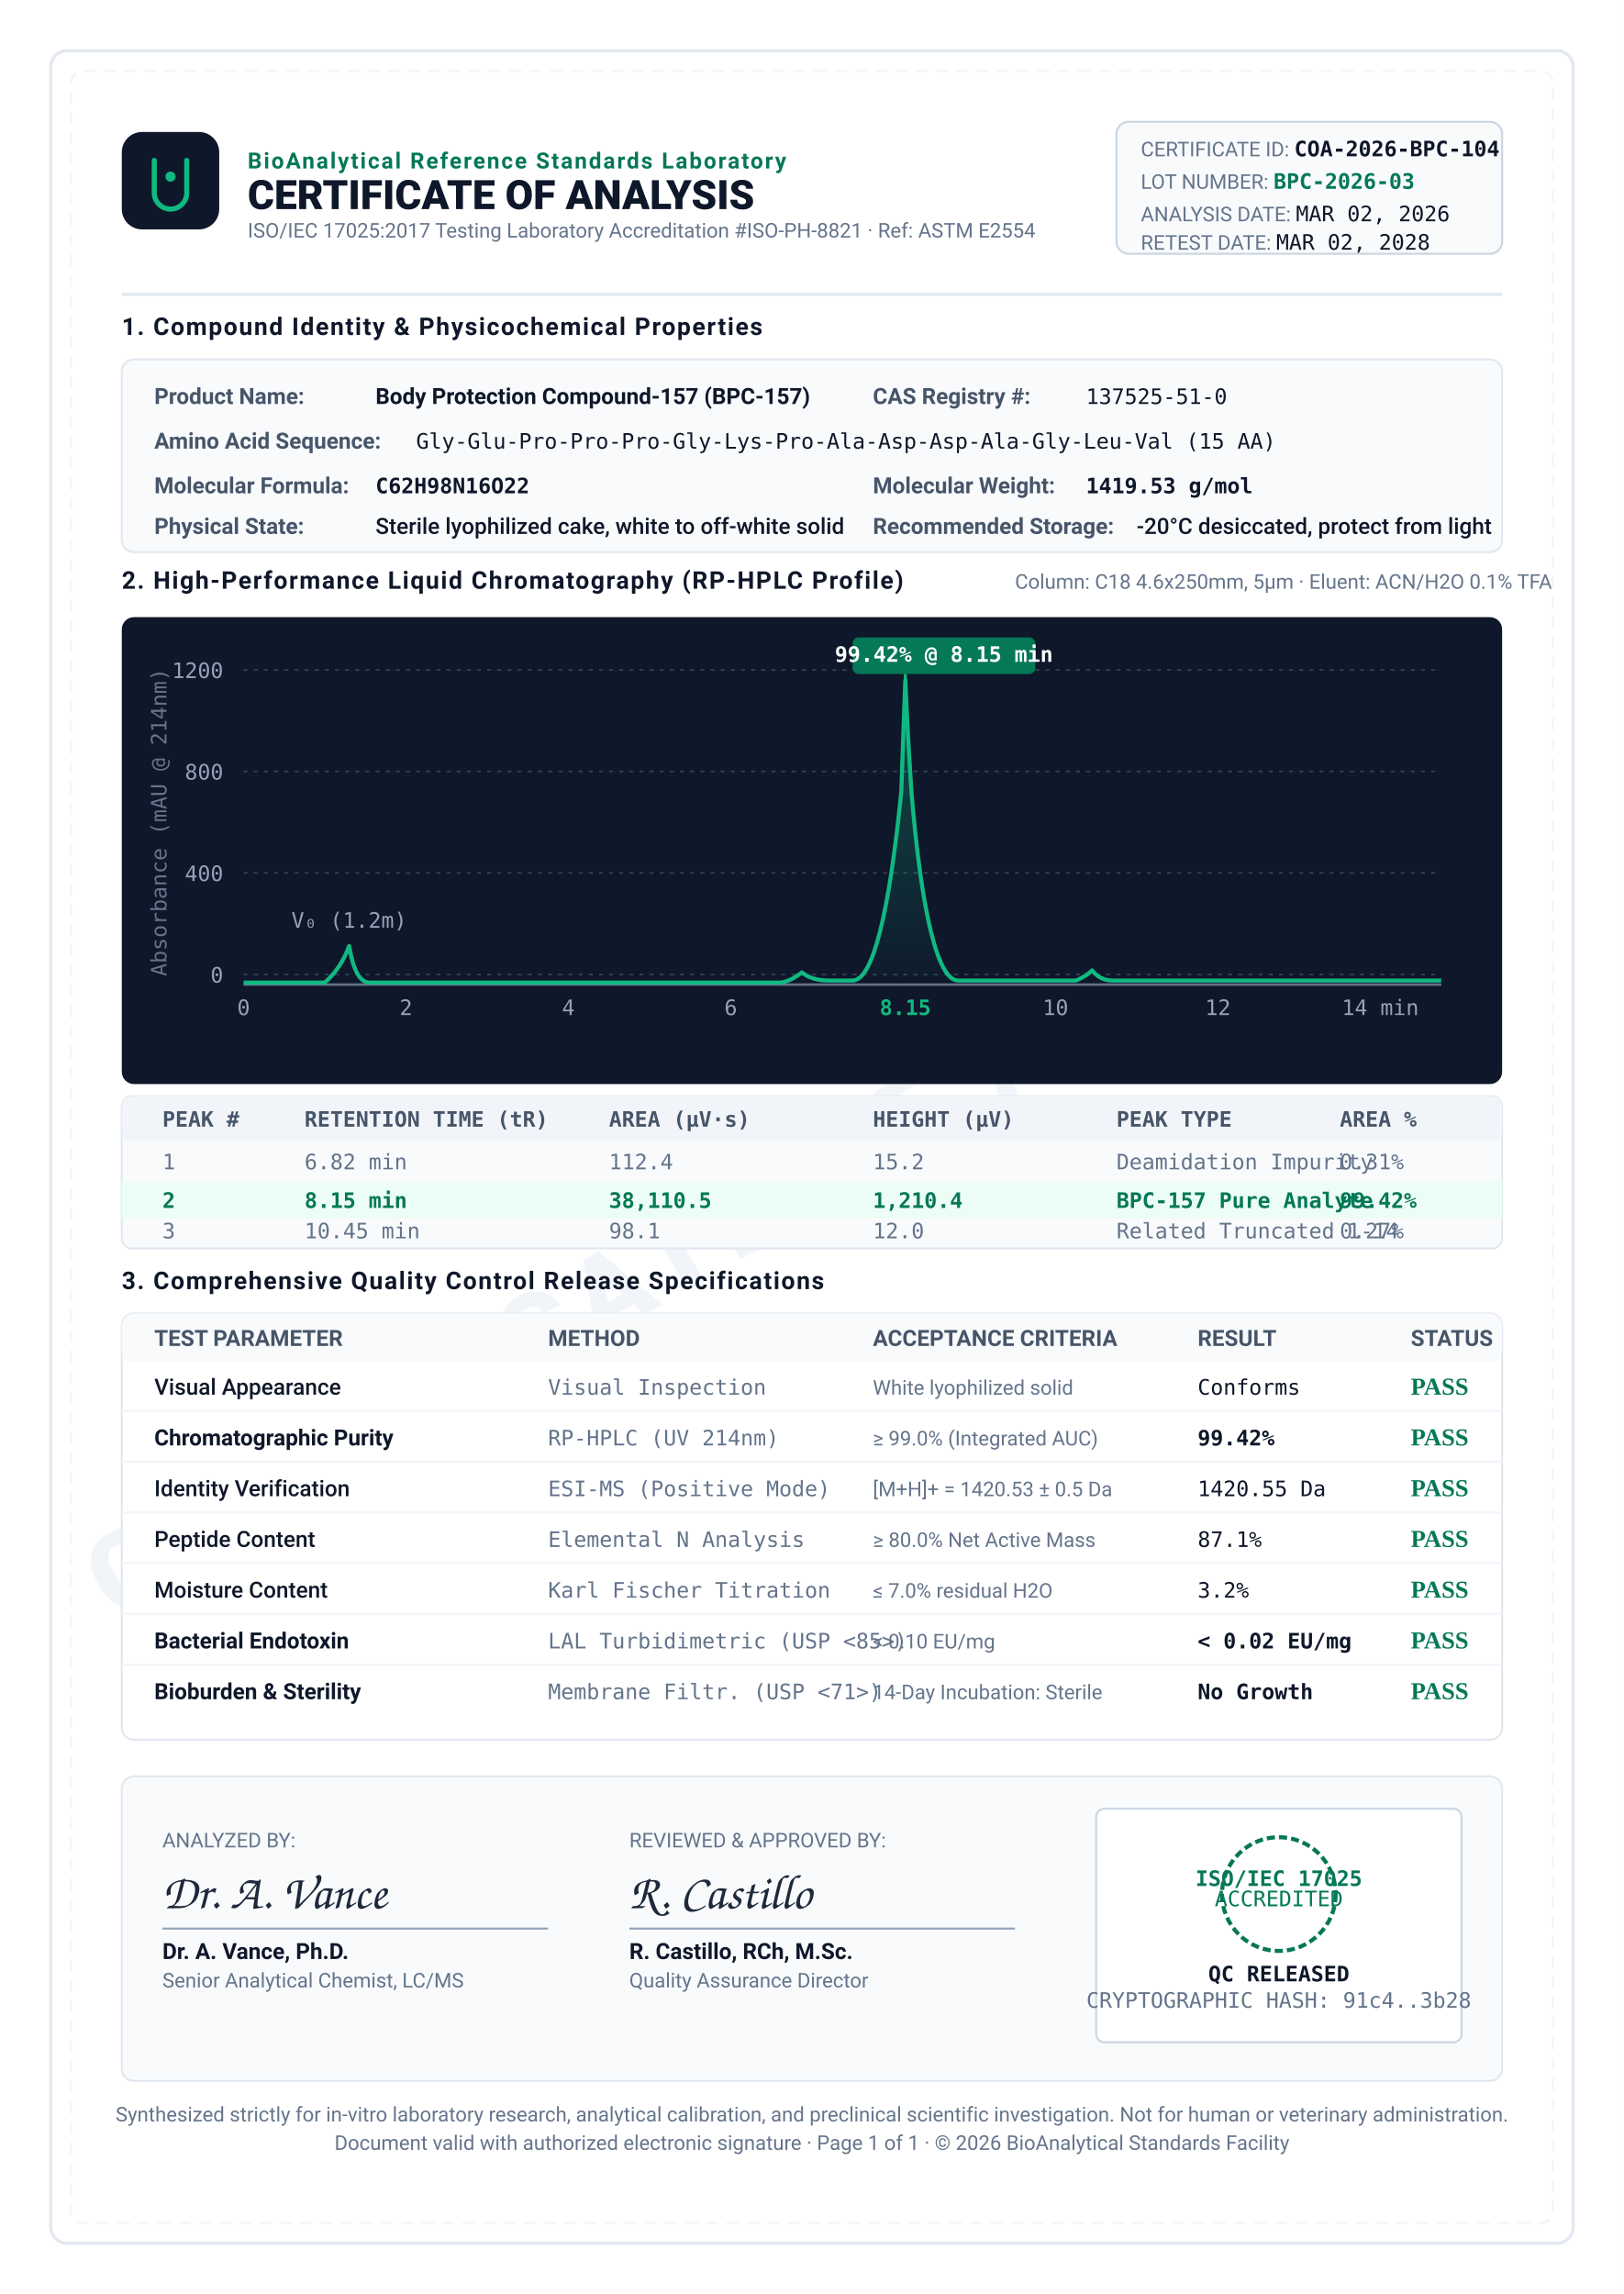
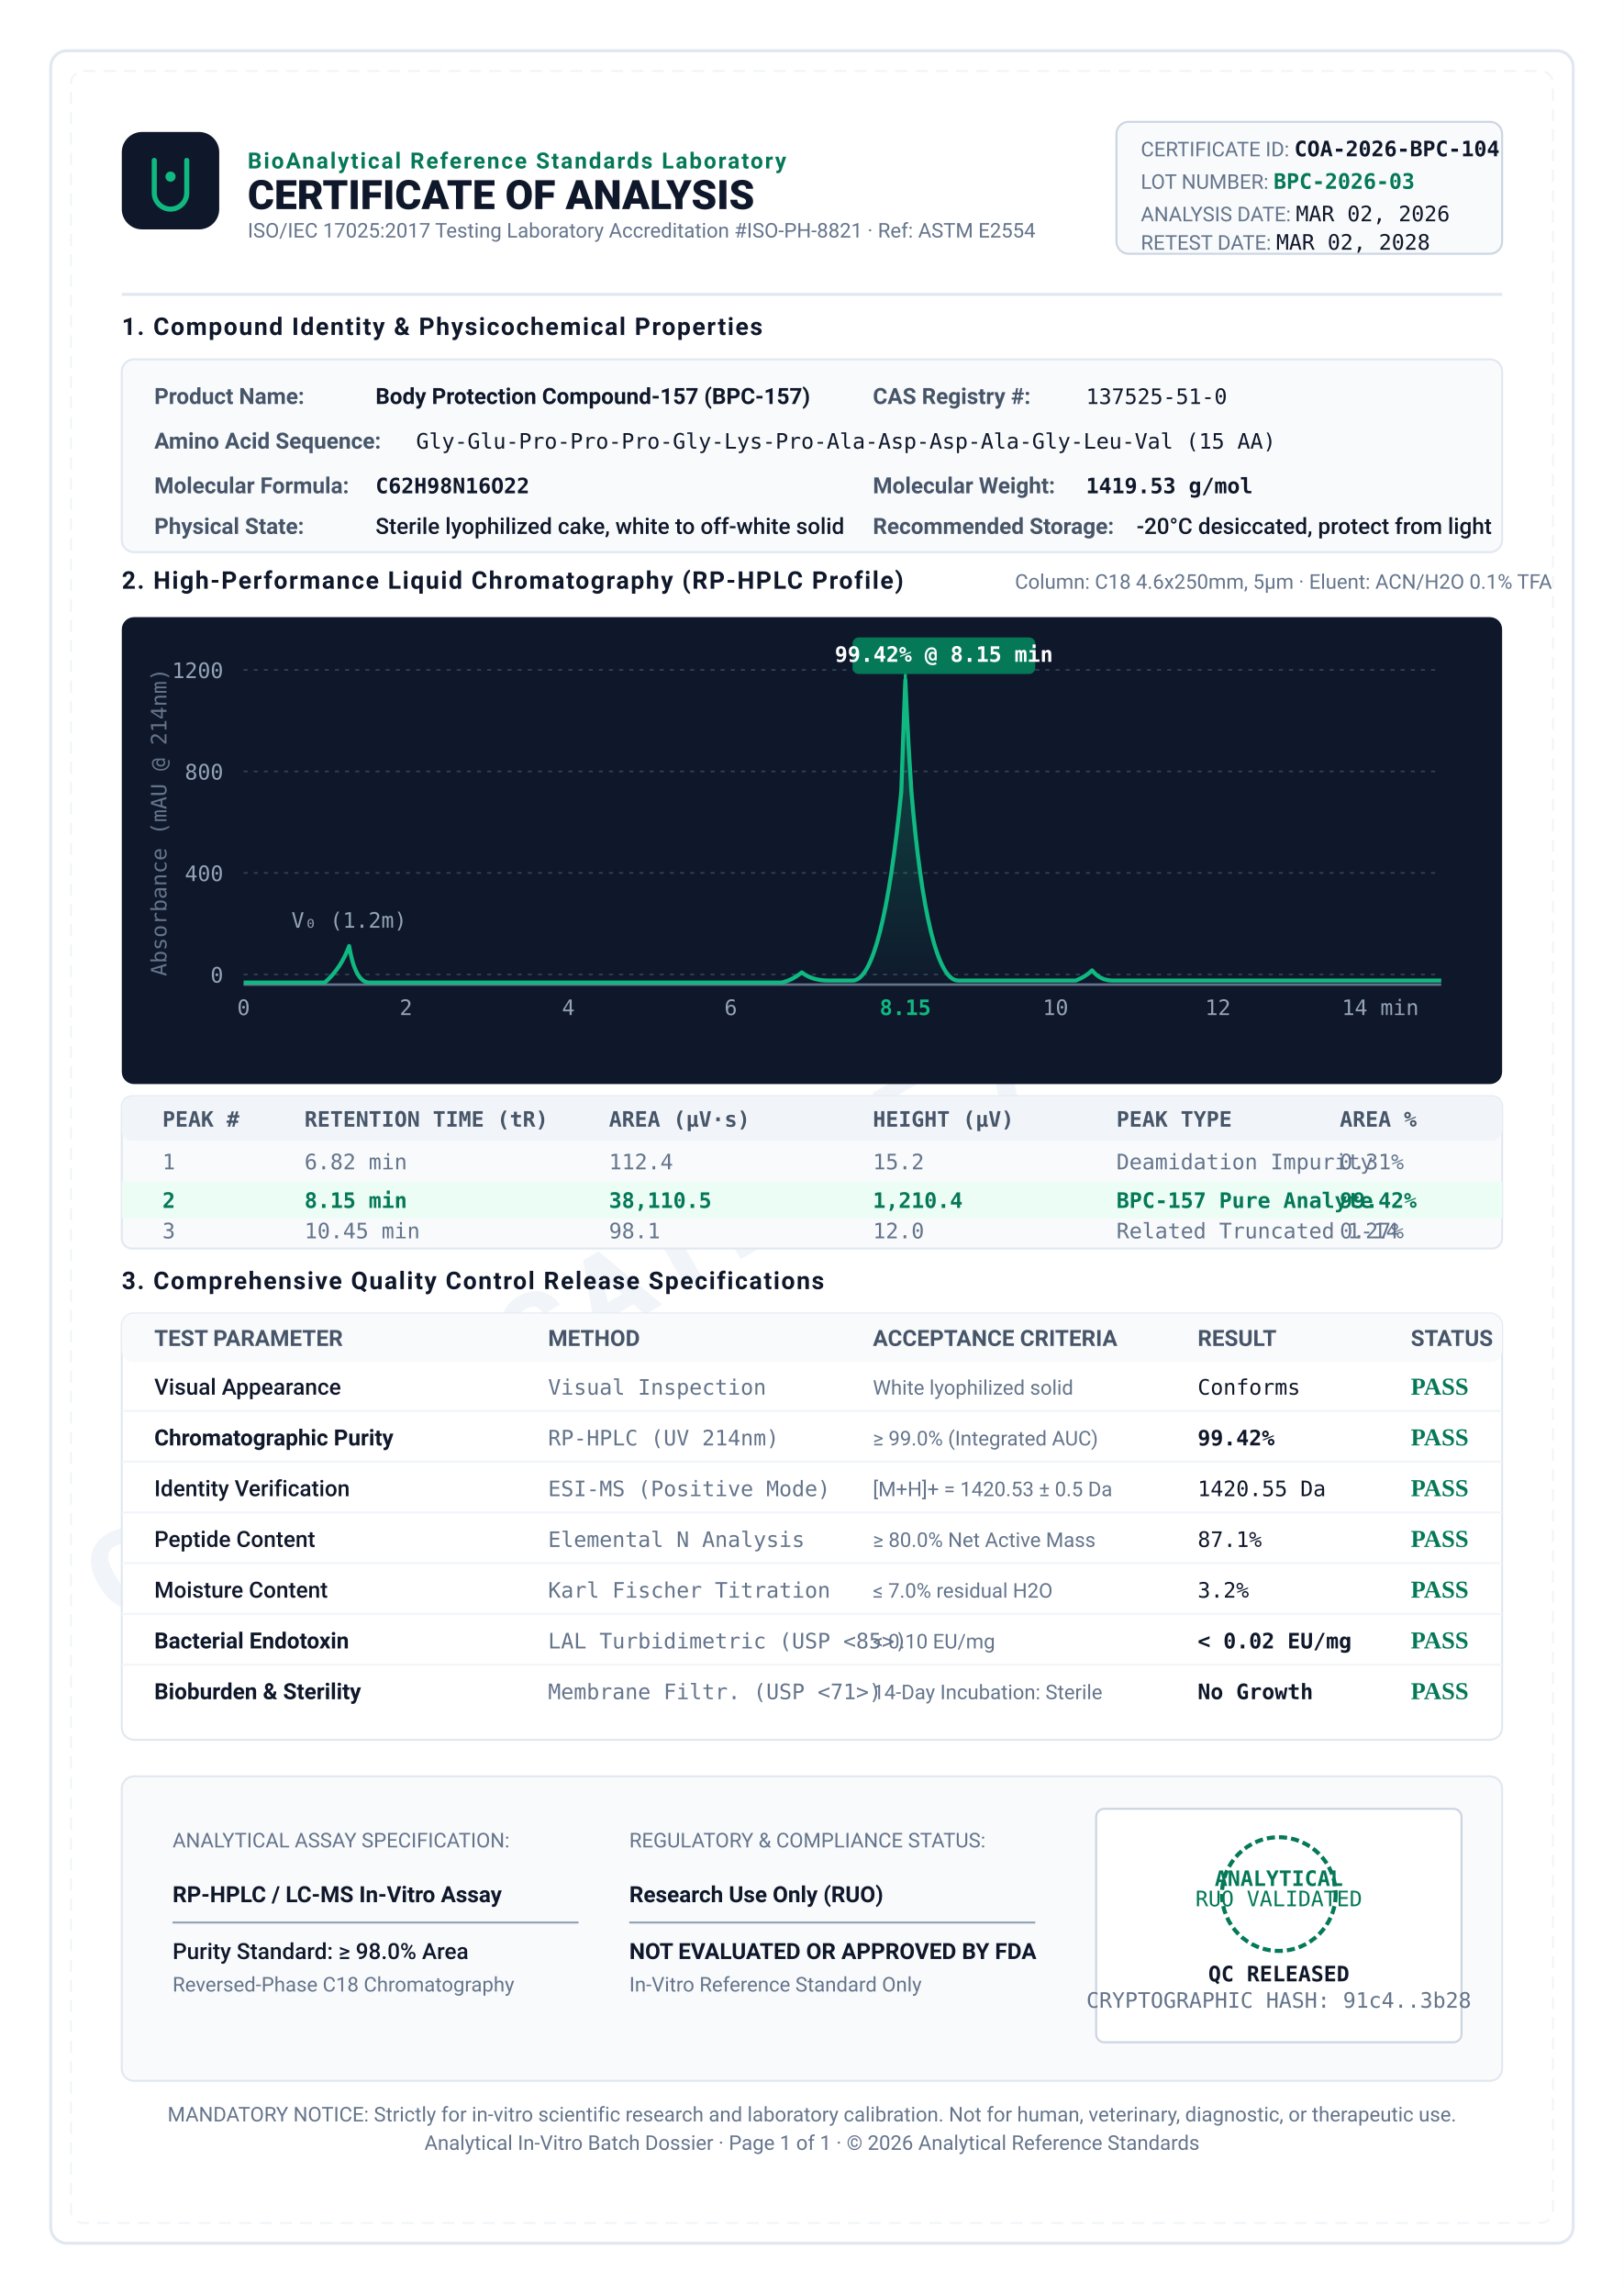
<svg xmlns="http://www.w3.org/2000/svg" viewBox="0 0 800 1130" width="100%" height="100%">
  <defs>
    <style>
      .title { font-family: -apple-system, BlinkMacSystemFont, "Segoe UI", Roboto, Helvetica, Arial, sans-serif; font-size: 20px; font-weight: 800; fill: #0f172a; }
      .subtitle { font-family: -apple-system, BlinkMacSystemFont, "Segoe UI", Roboto, Helvetica, Arial, sans-serif; font-size: 11px; font-weight: 600; fill: #047857; letter-spacing: 0.08em; text-transform: uppercase; }
      .header-meta { font-family: -apple-system, BlinkMacSystemFont, "Segoe UI", Roboto, Helvetica, Arial, sans-serif; font-size: 10px; fill: #64748b; }
      .h2 { font-family: -apple-system, BlinkMacSystemFont, "Segoe UI", Roboto, Helvetica, Arial, sans-serif; font-size: 12px; font-weight: 700; fill: #0f172a; text-transform: uppercase; letter-spacing: 0.06em; }
      .label { font-family: -apple-system, BlinkMacSystemFont, "Segoe UI", Roboto, Helvetica, Arial, sans-serif; font-size: 11px; font-weight: 600; fill: #475569; }
      .value { font-family: -apple-system, BlinkMacSystemFont, "Segoe UI", Roboto, Helvetica, Arial, sans-serif; font-size: 11px; font-weight: 500; fill: #0f172a; }
      .mono { font-family: ui-monospace, SFMono-Regular, Menlo, Monaco, Consolas, monospace; font-size: 10.5px; }
      .bold { font-weight: 700; }
      .pass { fill: #047857; font-weight: 700; }
      .watermark { font-family: -apple-system, BlinkMacSystemFont, "Segoe UI", Roboto, Helvetica, Arial, sans-serif; font-size: 54px; font-weight: 900; fill: #f1f5f9; letter-spacing: 0.1em; }
    </style>
    <linearGradient id="chromaGradBPC" x1="0" y1="0" x2="0" y2="1">
      <stop offset="0%" stop-color="#10b981" stop-opacity="0.35" />
      <stop offset="100%" stop-color="#10b981" stop-opacity="0.02" />
    </linearGradient>
  </defs>
  <rect width="800" height="1130" fill="#ffffff" />
  <rect x="25" y="25" width="750" height="1080" rx="8" fill="#ffffff" stroke="#e2e8f0" stroke-width="1.5" />
  <rect x="35" y="35" width="730" height="1060" rx="6" fill="none" stroke="#f1f5f9" stroke-width="1" stroke-dasharray="6,4" />
  <text x="400" y="600" text-anchor="middle" class="watermark" transform="rotate(-30, 400, 600)">CERTIFICATE OF ANALYSIS</text>
  <g transform="translate(60, 65)">
    <rect x="0" y="0" width="48" height="48" rx="10" fill="#0f172a" />
    <path d="M16 14v16a8 8 0 0 0 16 0V14" fill="none" stroke="#10b981" stroke-width="2.5" stroke-linecap="round" stroke-linejoin="round" />
    <circle cx="24" cy="22" r="2.5" fill="#10b981" />
    <text x="62" y="18" class="subtitle">BioAnalytical Reference Standards Laboratory</text>
    <text x="62" y="38" class="title">CERTIFICATE OF ANALYSIS</text>
    <text x="62" y="52" class="header-meta">ISO/IEC 17025:2017 Testing Laboratory Accreditation #ISO-PH-8821 · Ref: ASTM E2554</text>
    <rect x="490" y="-5" width="190" height="65" rx="6" fill="#f8fafc" stroke="#cbd5e1" stroke-width="1" />
    <text x="502" y="12" class="header-meta">CERTIFICATE ID: <tspan class="mono bold" fill="#0f172a">COA-2026-BPC-104</tspan>
    </text>
    <text x="502" y="28" class="header-meta">LOT NUMBER: <tspan class="mono bold" fill="#047857">BPC-2026-03</tspan>
    </text>
    <text x="502" y="44" class="header-meta">ANALYSIS DATE: <tspan class="mono" fill="#0f172a">MAR 02, 2026</tspan>
    </text>
    <text x="502" y="58" class="header-meta">RETEST DATE: <tspan class="mono" fill="#0f172a">MAR 02, 2028</tspan>
    </text>
  </g>
  <line x1="60" y1="145" x2="740" y2="145" stroke="#e2e8f0" stroke-width="1.5" />
  <g transform="translate(60, 165)">
    <text x="0" y="0" class="h2">1. Compound Identity &amp; Physicochemical Properties</text>
    <rect x="0" y="12" width="680" height="95" rx="6" fill="#f8fafc" stroke="#e2e8f0" stroke-width="1" />
    <text x="16" y="34" class="label">Product Name:</text>
    <text x="125" y="34" class="value bold">Body Protection Compound-157 (BPC-157)</text>
    <text x="370" y="34" class="label">CAS Registry #:</text>
    <text x="475" y="34" class="mono value">137525-51-0</text>
    <text x="16" y="56" class="label">Amino Acid Sequence:</text>
    <text x="145" y="56" class="mono value" font-size="9.5">Gly-Glu-Pro-Pro-Pro-Gly-Lys-Pro-Ala-Asp-Asp-Ala-Gly-Leu-Val (15 AA)</text>
    <text x="16" y="78" class="label">Molecular Formula:</text>
    <text x="125" y="78" class="mono value bold">C62H98N16O22</text>
    <text x="370" y="78" class="label">Molecular Weight:</text>
    <text x="475" y="78" class="mono value bold">1419.53 g/mol</text>
    <text x="16" y="98" class="label">Physical State:</text>
    <text x="125" y="98" class="value">Sterile lyophilized cake, white to off-white solid</text>
    <text x="370" y="98" class="label">Recommended Storage:</text>
    <text x="500" y="98" class="value">-20°C desiccated, protect from light</text>
  </g>
  <g transform="translate(60, 290)">
    <text x="0" y="0" class="h2">2. High-Performance Liquid Chromatography (RP-HPLC Profile)</text>
    <text x="440" y="0" class="header-meta">Column: C18 4.6x250mm, 5µm · Eluent: ACN/H2O 0.1% TFA</text>
    <rect x="0" y="14" width="680" height="230" rx="6" fill="#0f172a" />
    <line x1="60" y1="40" x2="650" y2="40" stroke="#334155" stroke-dasharray="2,3" stroke-width="0.8" />
    <line x1="60" y1="90" x2="650" y2="90" stroke="#334155" stroke-dasharray="2,3" stroke-width="0.8" />
    <line x1="60" y1="140" x2="650" y2="140" stroke="#334155" stroke-dasharray="2,3" stroke-width="0.8" />
    <line x1="60" y1="190" x2="650" y2="190" stroke="#334155" stroke-dasharray="2,3" stroke-width="0.8" />
    <text x="50" y="44" text-anchor="end" class="mono" fill="#94a3b8" font-size="9">1200</text>
    <text x="50" y="94" text-anchor="end" class="mono" fill="#94a3b8" font-size="9">800</text>
    <text x="50" y="144" text-anchor="end" class="mono" fill="#94a3b8" font-size="9">400</text>
    <text x="50" y="194" text-anchor="end" class="mono" fill="#94a3b8" font-size="9">0</text>
    <text x="22" y="115" text-anchor="middle" class="mono" fill="#64748b" font-size="8.5" transform="rotate(-90, 22, 115)">Absorbance (mAU @ 214nm)</text>
    <line x1="60" y1="195" x2="650" y2="195" stroke="#64748b" stroke-width="1.2" />
    <text x="60" y="210" text-anchor="middle" class="mono" fill="#94a3b8" font-size="9">0</text>
    <text x="140" y="210" text-anchor="middle" class="mono" fill="#94a3b8" font-size="9">2</text>
    <text x="220" y="210" text-anchor="middle" class="mono" fill="#94a3b8" font-size="9">4</text>
    <text x="300" y="210" text-anchor="middle" class="mono" fill="#94a3b8" font-size="9">6</text>
    <text x="386" y="210" text-anchor="middle" class="mono" fill="#10b981" font-size="9.5" font-weight="700">8.15</text>
    <text x="460" y="210" text-anchor="middle" class="mono" fill="#94a3b8" font-size="9">10</text>
    <text x="540" y="210" text-anchor="middle" class="mono" fill="#94a3b8" font-size="9">12</text>
    <text x="620" y="210" text-anchor="middle" class="mono" fill="#94a3b8" font-size="9">14 min</text>
    <path d="M360,193 C370,193 378,160 384,100 C385,70 386,45 386,45 C386,45 387,70 389,100 C394,160 402,193 412,193 Z" fill="url(#chromaGradBPC)" />
    <path d="M60,194 L100,194 Q108,187 112,176 Q115,194 122,194 L325,194 Q330,193 335,189 Q340,193 348,193 L360,193 C370,193 378,160 384,100 C385,70 386,45 386,45 C386,45 387,70 389,100 C394,160 402,193 412,193 L470,193 Q475,191 478,188 Q482,193 488,193 L650,193" fill="none" stroke="#10b981" stroke-width="2" stroke-linejoin="round" />
    <text x="112" y="167" text-anchor="middle" class="mono" fill="#94a3b8" font-size="7.5">V₀ (1.2m)</text>
    <rect x="360" y="24" width="90" height="18" rx="3" fill="#047857" />
    <text x="405" y="36" text-anchor="middle" class="mono" fill="#ffffff" font-size="8.5" font-weight="700">99.42% @ 8.15 min</text>
    <line x1="386" y1="42" x2="386" y2="45" stroke="#10b981" stroke-width="1.5" />
  </g>
  <g transform="translate(60, 540)">
    <rect x="0" y="0" width="680" height="75" rx="5" fill="#f8fafc" stroke="#e2e8f0" stroke-width="1" />
    <rect x="0" y="0" width="680" height="22" rx="5" fill="#f1f5f9" />
    <text x="20" y="15" class="mono bold" fill="#475569" font-size="9">PEAK #</text>
    <text x="90" y="15" class="mono bold" fill="#475569" font-size="9">RETENTION TIME (tR)</text>
    <text x="240" y="15" class="mono bold" fill="#475569" font-size="9">AREA (µV·s)</text>
    <text x="370" y="15" class="mono bold" fill="#475569" font-size="9">HEIGHT (µV)</text>
    <text x="490" y="15" class="mono bold" fill="#475569" font-size="9">PEAK TYPE</text>
    <text x="600" y="15" class="mono bold" fill="#475569" font-size="9">AREA %</text>
    <text x="20" y="36" class="mono" fill="#64748b" font-size="9">1</text>
    <text x="90" y="36" class="mono" fill="#64748b" font-size="9">6.82 min</text>
    <text x="240" y="36" class="mono" fill="#64748b" font-size="9">112.4</text>
    <text x="370" y="36" class="mono" fill="#64748b" font-size="9">15.2</text>
    <text x="490" y="36" class="mono" fill="#64748b" font-size="9">Deamidation Impurity</text>
    <text x="600" y="36" class="mono" fill="#64748b" font-size="9">0.31%</text>
    <rect x="0" y="42" width="680" height="18" fill="#ecfdf5" />
    <text x="20" y="55" class="mono bold" fill="#047857" font-size="9">2</text>
    <text x="90" y="55" class="mono bold" fill="#047857" font-size="9">8.15 min</text>
    <text x="240" y="55" class="mono bold" fill="#047857" font-size="9">38,110.5</text>
    <text x="370" y="55" class="mono bold" fill="#047857" font-size="9">1,210.4</text>
    <text x="490" y="55" class="mono bold" fill="#047857" font-size="9">BPC-157 Pure Analyte</text>
    <text x="600" y="55" class="mono bold" fill="#047857" font-size="9">99.42%</text>
    <text x="20" y="70" class="mono" fill="#64748b" font-size="9">3</text>
    <text x="90" y="70" class="mono" fill="#64748b" font-size="9">10.45 min</text>
    <text x="240" y="70" class="mono" fill="#64748b" font-size="9">98.1</text>
    <text x="370" y="70" class="mono" fill="#64748b" font-size="9">12.0</text>
    <text x="490" y="70" class="mono" fill="#64748b" font-size="9">Related Truncated 1-14</text>
    <text x="600" y="70" class="mono" fill="#64748b" font-size="9">0.27%</text>
  </g>
  <g transform="translate(60, 635)">
    <text x="0" y="0" class="h2">3. Comprehensive Quality Control Release Specifications</text>
    <rect x="0" y="12" width="680" height="210" rx="6" fill="#ffffff" stroke="#e2e8f0" stroke-width="1" />
    <rect x="0" y="12" width="680" height="24" rx="6" fill="#f8fafc" />
    <text x="16" y="28" class="label bold">TEST PARAMETER</text>
    <text x="210" y="28" class="label bold">METHOD</text>
    <text x="370" y="28" class="label bold">ACCEPTANCE CRITERIA</text>
    <text x="530" y="28" class="label bold">RESULT</text>
    <text x="635" y="28" class="label bold">STATUS</text>
    <line x1="0" y1="60" x2="680" y2="60" stroke="#f1f5f9" stroke-width="1" />
    <text x="16" y="52" class="value">Visual Appearance</text>
    <text x="210" y="52" class="mono header-meta">Visual Inspection</text>
    <text x="370" y="52" class="header-meta">White lyophilized solid</text>
    <text x="530" y="52" class="mono value">Conforms</text>
    <text x="635" y="52" class="pass">PASS</text>
    <line x1="0" y1="85" x2="680" y2="85" stroke="#f1f5f9" stroke-width="1" />
    <text x="16" y="77" class="value bold">Chromatographic Purity</text>
    <text x="210" y="77" class="mono header-meta">RP-HPLC (UV 214nm)</text>
    <text x="370" y="77" class="header-meta">≥ 99.0% (Integrated AUC)</text>
    <text x="530" y="77" class="mono value bold" fill="#047857">99.42%</text>
    <text x="635" y="77" class="pass">PASS</text>
    <line x1="0" y1="110" x2="680" y2="110" stroke="#f1f5f9" stroke-width="1" />
    <text x="16" y="102" class="value">Identity Verification</text>
    <text x="210" y="102" class="mono header-meta">ESI-MS (Positive Mode)</text>
    <text x="370" y="102" class="header-meta">[M+H]+ = 1420.53 ± 0.5 Da</text>
    <text x="530" y="102" class="mono value">1420.55 Da</text>
    <text x="635" y="102" class="pass">PASS</text>
    <line x1="0" y1="135" x2="680" y2="135" stroke="#f1f5f9" stroke-width="1" />
    <text x="16" y="127" class="value">Peptide Content</text>
    <text x="210" y="127" class="mono header-meta">Elemental N Analysis</text>
    <text x="370" y="127" class="header-meta">≥ 80.0% Net Active Mass</text>
    <text x="530" y="127" class="mono value">87.1%</text>
    <text x="635" y="127" class="pass">PASS</text>
    <line x1="0" y1="160" x2="680" y2="160" stroke="#f1f5f9" stroke-width="1" />
    <text x="16" y="152" class="value">Moisture Content</text>
    <text x="210" y="152" class="mono header-meta">Karl Fischer Titration</text>
    <text x="370" y="152" class="header-meta">≤ 7.0% residual H2O</text>
    <text x="530" y="152" class="mono value">3.2%</text>
    <text x="635" y="152" class="pass">PASS</text>
    <line x1="0" y1="185" x2="680" y2="185" stroke="#f1f5f9" stroke-width="1" />
    <text x="16" y="177" class="value bold">Bacterial Endotoxin</text>
    <text x="210" y="177" class="mono header-meta">LAL Turbidimetric (USP &lt;85&gt;)</text>
    <text x="370" y="177" class="header-meta">&lt; 0.10 EU/mg</text>
    <text x="530" y="177" class="mono value bold" fill="#047857">&lt; 0.02 EU/mg</text>
    <text x="635" y="177" class="pass">PASS</text>
    <text x="16" y="202" class="value bold">Bioburden &amp; Sterility</text>
    <text x="210" y="202" class="mono header-meta">Membrane Filtr. (USP &lt;71&gt;)</text>
    <text x="370" y="202" class="header-meta">14-Day Incubation: Sterile</text>
    <text x="530" y="202" class="mono value bold" fill="#047857">No Growth</text>
    <text x="635" y="202" class="pass">PASS</text>
  </g>
  <g transform="translate(60, 875)">
    <rect x="0" y="0" width="680" height="150" rx="6" fill="#f8fafc" stroke="#e2e8f0" stroke-width="1" />
-     <g transform="translate(20, 20)">
-       <text x="0" y="15" class="header-meta">ANALYZED BY:</text>
-       <text x="0" y="45" font-family="'Brush Script MT', cursive, sans-serif" font-size="24" fill="#1e293b">Dr. A. Vance</text>
-       <line x1="0" y1="55" x2="190" y2="55" stroke="#94a3b8" stroke-width="1" />
-       <text x="0" y="70" class="value bold">Dr. A. Vance, Ph.D.</text>
-       <text x="0" y="84" class="header-meta">Senior Analytical Chemist, LC/MS</text>
+     <g transform="translate(25, 20)">
+       <text x="0" y="15" class="header-meta">ANALYTICAL ASSAY SPECIFICATION:</text>
+       <text x="0" y="42" class="value bold" font-size="13">RP-HPLC / LC-MS In-Vitro Assay</text>
+       <line x1="0" y1="52" x2="200" y2="52" stroke="#94a3b8" stroke-width="1" />
+       <text x="0" y="70" class="value">Purity Standard: ≥ 98.0% Area</text>
+       <text x="0" y="86" class="header-meta">Reversed-Phase C18 Chromatography</text>
    </g>
    <g transform="translate(250, 20)">
-       <text x="0" y="15" class="header-meta">REVIEWED &amp; APPROVED BY:</text>
-       <text x="0" y="45" font-family="'Brush Script MT', cursive, sans-serif" font-size="24" fill="#1e293b">R. Castillo</text>
-       <line x1="0" y1="55" x2="190" y2="55" stroke="#94a3b8" stroke-width="1" />
-       <text x="0" y="70" class="value bold">R. Castillo, RCh, M.Sc.</text>
-       <text x="0" y="84" class="header-meta">Quality Assurance Director</text>
+       <text x="0" y="15" class="header-meta">REGULATORY &amp; COMPLIANCE STATUS:</text>
+       <text x="0" y="42" class="value bold" font-size="13" fill="#b45309">Research Use Only (RUO)</text>
+       <line x1="0" y1="52" x2="200" y2="52" stroke="#94a3b8" stroke-width="1" />
+       <text x="0" y="70" class="value bold" fill="#dc2626">NOT EVALUATED OR APPROVED BY FDA</text>
+       <text x="0" y="86" class="header-meta">In-Vitro Reference Standard Only</text>
    </g>
    <g transform="translate(480, 16)">
      <rect x="0" y="0" width="180" height="115" rx="4" fill="#ffffff" stroke="#cbd5e1" stroke-width="1" />
      <circle cx="90" cy="42" r="28" fill="none" stroke="#047857" stroke-width="2" stroke-dasharray="4,2" />
-       <text x="90" y="38" text-anchor="middle" class="mono bold" fill="#047857" font-size="8">ISO/IEC 17025</text>
-       <text x="90" y="48" text-anchor="middle" class="mono" fill="#047857" font-size="7">ACCREDITED</text>
+       <text x="90" y="38" text-anchor="middle" class="mono bold" fill="#047857" font-size="8">ANALYTICAL</text>
+       <text x="90" y="48" text-anchor="middle" class="mono" fill="#047857" font-size="7">RUO VALIDATED</text>
      <text x="90" y="85" text-anchor="middle" class="mono bold" fill="#0f172a" font-size="8.5">QC RELEASED</text>
      <text x="90" y="98" text-anchor="middle" class="mono" fill="#64748b" font-size="7">CRYPTOGRAPHIC HASH: 91c4..3b28</text>
    </g>
  </g>
  <g transform="translate(60, 1045)">
    <text x="340" y="0" text-anchor="middle" class="header-meta" font-size="8.5">
-       Synthesized strictly for in-vitro laboratory research, analytical calibration, and preclinical scientific investigation. Not for human or veterinary administration.
+       MANDATORY NOTICE: Strictly for in-vitro scientific research and laboratory calibration. Not for human, veterinary, diagnostic, or therapeutic use.
    </text>
    <text x="340" y="14" text-anchor="middle" class="header-meta" font-size="8">
-       Document valid with authorized electronic signature · Page 1 of 1 · © 2026 BioAnalytical Standards Facility
+       Analytical In-Vitro Batch Dossier · Page 1 of 1 · © 2026 Analytical Reference Standards
    </text>
  </g>
</svg>
